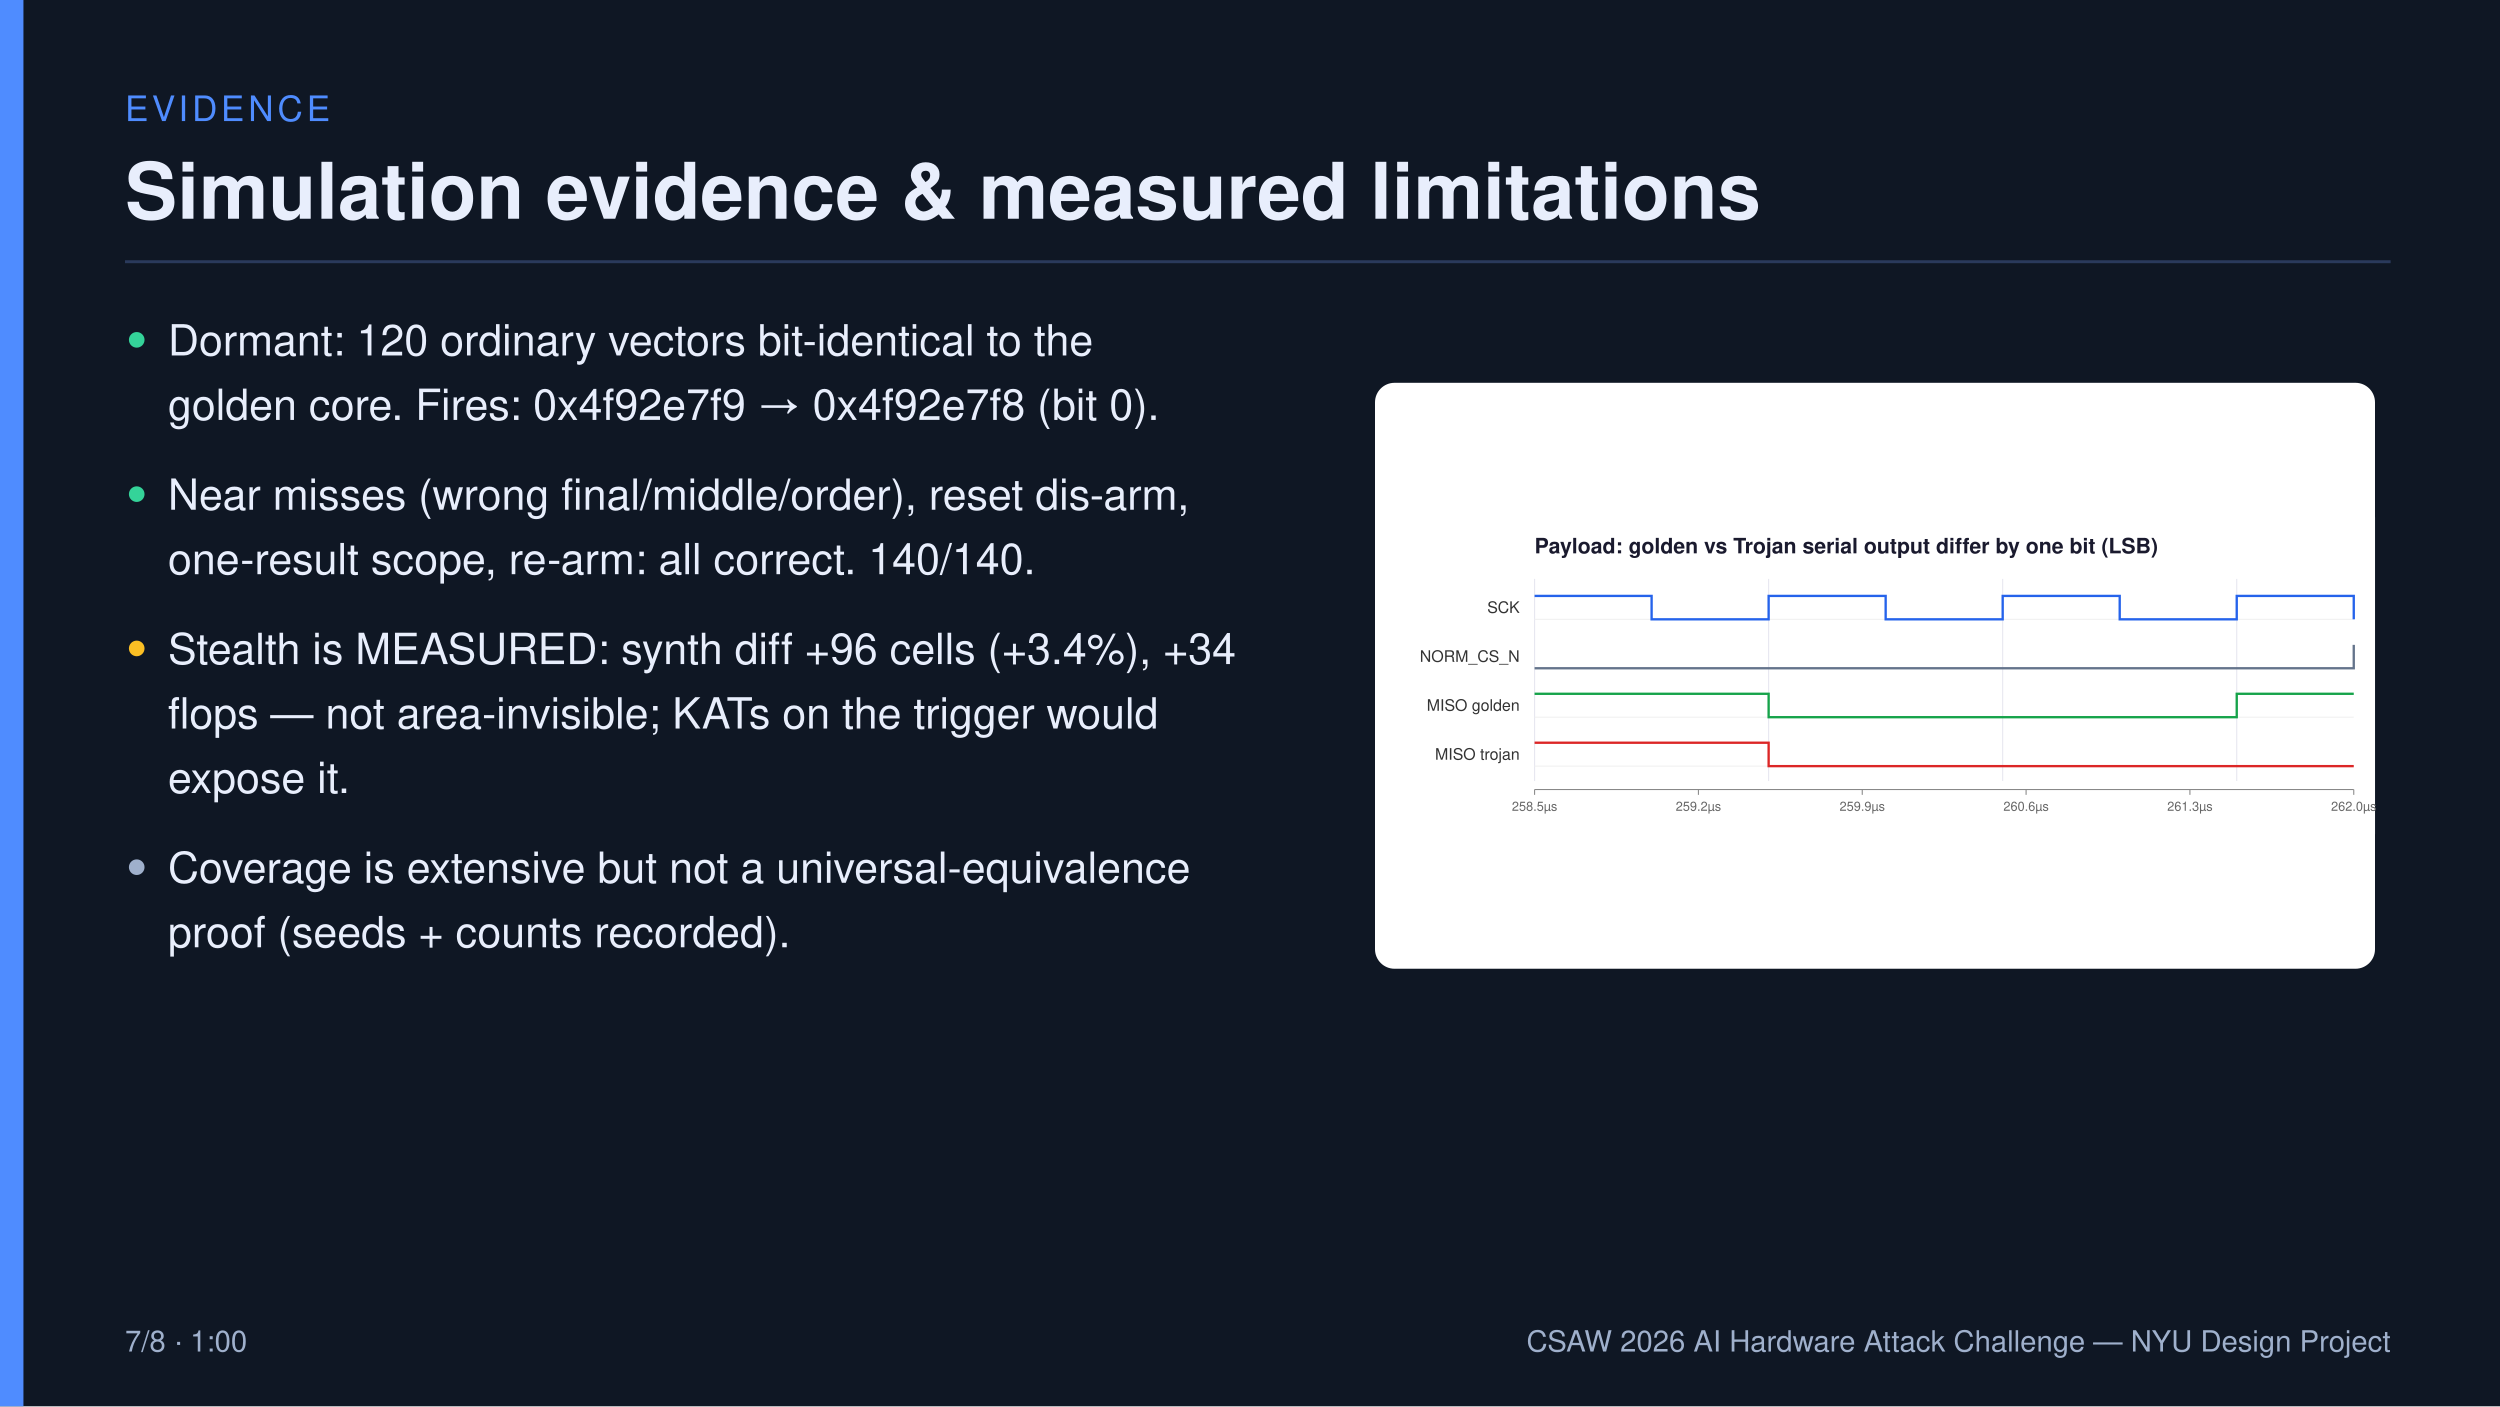
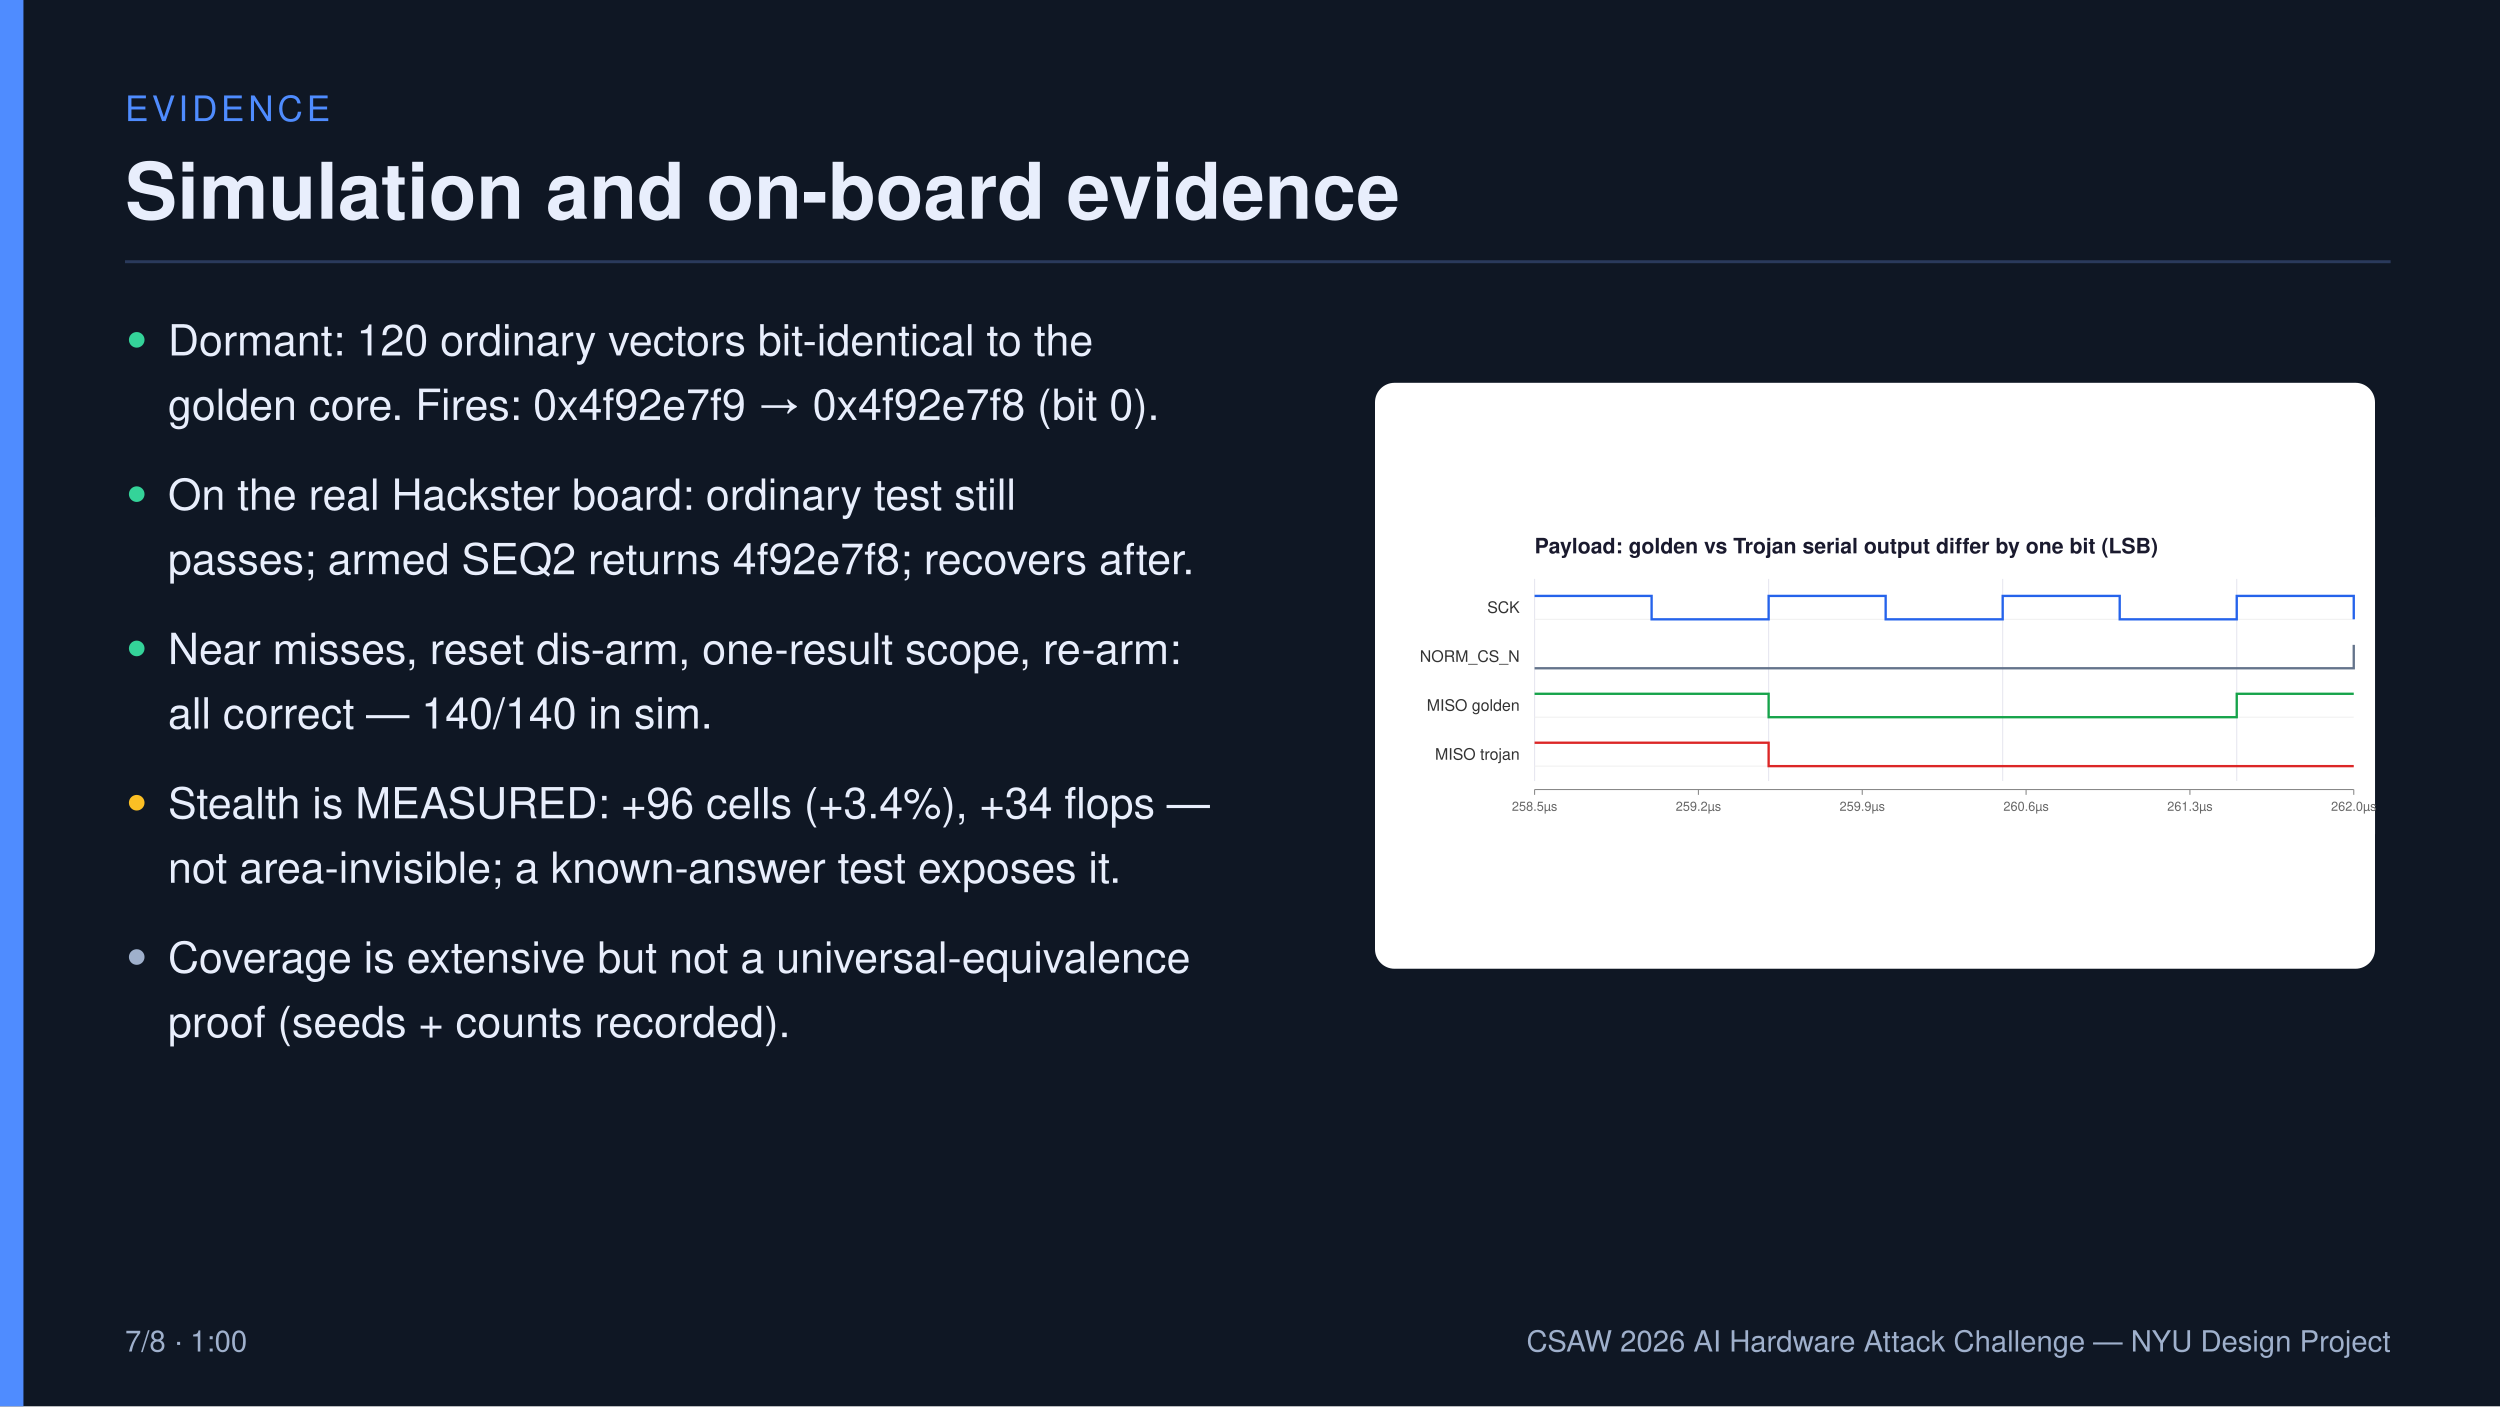
<svg xmlns="http://www.w3.org/2000/svg" width="1280" height="720" viewBox="0 0 1280 720" font-family="Helvetica,Arial,sans-serif">
  <rect width="1280" height="720" fill="#0f1724" />
  <rect x="0" y="0" width="12" height="720" fill="#4f8cff" />
  <text x="64" y="62" font-size="18" fill="#4f8cff" letter-spacing="2">EVIDENCE</text>
-   <text x="64" y="112" font-size="40" font-weight="bold" fill="#e8eefc">Simulation evidence &amp; measured limitations</text>
+   <text x="64" y="112" font-size="40" font-weight="bold" fill="#e8eefc">Simulation and on-board evidence</text>
  <line x1="64" y1="134" x2="1224" y2="134" stroke="#2a3a5c" stroke-width="1.5" />
  <circle cx="70" cy="174" r="4" fill="#34d399" />
  <text x="86" y="182" font-size="22" fill="#e8eefc">Dormant: 120 ordinary vectors bit-identical to the</text>
  <text x="86" y="215" font-size="22" fill="#e8eefc">golden core. Fires: 0x4f92e7f9 → 0x4f92e7f8 (bit 0).</text>
  <circle cx="70" cy="253" r="4" fill="#34d399" />
-   <text x="86" y="261" font-size="22" fill="#e8eefc">Near misses (wrong final/middle/order), reset dis-arm,</text>
-   <text x="86" y="294" font-size="22" fill="#e8eefc">one-result scope, re-arm: all correct. 140/140.</text>
-   <circle cx="70" cy="332" r="4" fill="#fbbf24" />
-   <text x="86" y="340" font-size="22" fill="#e8eefc">Stealth is MEASURED: synth diff +96 cells (+3.4%), +34</text>
-   <text x="86" y="373" font-size="22" fill="#e8eefc">flops — not area-invisible; KATs on the trigger would</text>
-   <text x="86" y="406" font-size="22" fill="#e8eefc">expose it.</text>
-   <circle cx="70" cy="444" r="4" fill="#9fb0cc" />
-   <text x="86" y="452" font-size="22" fill="#e8eefc">Coverage is extensive but not a universal-equivalence</text>
-   <text x="86" y="485" font-size="22" fill="#e8eefc">proof (seeds + counts recorded).</text>
+   <text x="86" y="261" font-size="22" fill="#e8eefc">On the real Hackster board: ordinary test still</text>
+   <text x="86" y="294" font-size="22" fill="#e8eefc">passes; armed SEQ2 returns 4f92e7f8; recovers after.</text>
+   <circle cx="70" cy="332" r="4" fill="#34d399" />
+   <text x="86" y="340" font-size="22" fill="#e8eefc">Near misses, reset dis-arm, one-result scope, re-arm:</text>
+   <text x="86" y="373" font-size="22" fill="#e8eefc">all correct — 140/140 in sim.</text>
+   <circle cx="70" cy="411" r="4" fill="#fbbf24" />
+   <text x="86" y="419" font-size="22" fill="#e8eefc">Stealth is MEASURED: +96 cells (+3.4%), +34 flops —</text>
+   <text x="86" y="452" font-size="22" fill="#e8eefc">not area-invisible; a known-answer test exposes it.</text>
+   <circle cx="70" cy="490" r="4" fill="#9fb0cc" />
+   <text x="86" y="498" font-size="22" fill="#e8eefc">Coverage is extensive but not a universal-equivalence</text>
+   <text x="86" y="531" font-size="22" fill="#e8eefc">proof (seeds + counts recorded).</text>
  <rect x="704" y="196" width="512" height="300" rx="10" fill="#ffffff" />
  <g transform="translate(704.0,264.8) scale(0.5447)">
    <rect width="940" height="298" fill="#ffffff" />
    <text x="150" y="34" font-size="20" font-weight="bold" fill="#1a1a2e">Payload: golden vs Trojan serial output differ by one bit (LSB)</text>
    <line x1="150.0" y1="58" x2="150.0" y2="248" stroke="#e6e6ef" stroke-width="1" />
    <line x1="370.0" y1="58" x2="370.0" y2="248" stroke="#e6e6ef" stroke-width="1" />
    <line x1="590.0" y1="58" x2="590.0" y2="248" stroke="#e6e6ef" stroke-width="1" />
    <line x1="810.0" y1="58" x2="810.0" y2="248" stroke="#e6e6ef" stroke-width="1" />
    <text x="136" y="90" font-size="15" text-anchor="end" fill="#333">SCK</text>
    <line x1="150" y1="96" x2="920" y2="96" stroke="#f0f0f0" stroke-width="1" />
    <path d="M 150.0 74.0 L 260.0 74.0 L 260.0 96.0 L 370.0 96.0 L 370.0 74.0 L 480.0 74.0 L 480.0 96.0 L 590.0 96.0 L 590.0 74.0 L 700.0 74.0 L 700.0 96.0 L 810.0 96.0 L 810.0 74.0 L 920.0 74.0 L 920.0 96.0 L 920.0 96.0" fill="none" stroke="#2563eb" stroke-width="2.2" />
    <text x="136" y="136" font-size="15" text-anchor="end" fill="#333">NORM_CS_N</text>
    <line x1="150" y1="142" x2="920" y2="142" stroke="#f0f0f0" stroke-width="1" />
    <path d="M 150.0 142.0 L 920.0 142.0 L 920.0 120.0 L 920.0 120.0" fill="none" stroke="#64748b" stroke-width="2.2" />
    <text x="136" y="182" font-size="15" text-anchor="end" fill="#333">MISO golden</text>
    <line x1="150" y1="188" x2="920" y2="188" stroke="#f0f0f0" stroke-width="1" />
    <path d="M 150.0 166.0 L 370.0 166.0 L 370.0 188.0 L 810.0 188.0 L 810.0 166.0 L 920.0 166.0" fill="none" stroke="#16a34a" stroke-width="2.2" />
    <text x="136" y="228" font-size="15" text-anchor="end" fill="#333">MISO trojan</text>
    <line x1="150" y1="234" x2="920" y2="234" stroke="#f0f0f0" stroke-width="1" />
    <path d="M 150.0 212.0 L 370.0 212.0 L 370.0 234.0 L 920.0 234.0" fill="none" stroke="#dc2626" stroke-width="2.2" />
    <line x1="150" y1="256" x2="920" y2="256" stroke="#888" stroke-width="1" />
    <line x1="150.0" y1="256" x2="150.0" y2="261" stroke="#888" />
    <text x="150.0" y="276" font-size="12" text-anchor="middle" fill="#666">258.5µs</text>
    <line x1="304.0" y1="256" x2="304.0" y2="261" stroke="#888" />
    <text x="304.0" y="276" font-size="12" text-anchor="middle" fill="#666">259.2µs</text>
    <line x1="458.0" y1="256" x2="458.0" y2="261" stroke="#888" />
    <text x="458.0" y="276" font-size="12" text-anchor="middle" fill="#666">259.9µs</text>
    <line x1="612.0" y1="256" x2="612.0" y2="261" stroke="#888" />
    <text x="612.0" y="276" font-size="12" text-anchor="middle" fill="#666">260.6µs</text>
    <line x1="766.0" y1="256" x2="766.0" y2="261" stroke="#888" />
    <text x="766.0" y="276" font-size="12" text-anchor="middle" fill="#666">261.3µs</text>
    <line x1="920.0" y1="256" x2="920.0" y2="261" stroke="#888" />
    <text x="920.0" y="276" font-size="12" text-anchor="middle" fill="#666">262.0µs</text>
  </g>
  <text x="1224" y="692" font-size="15" text-anchor="end" fill="#9fb0cc">CSAW 2026 AI Hardware Attack Challenge — NYU Design Project</text>
  <text x="64" y="692" font-size="15" fill="#9fb0cc">7/8 · 1:00</text>
</svg>
